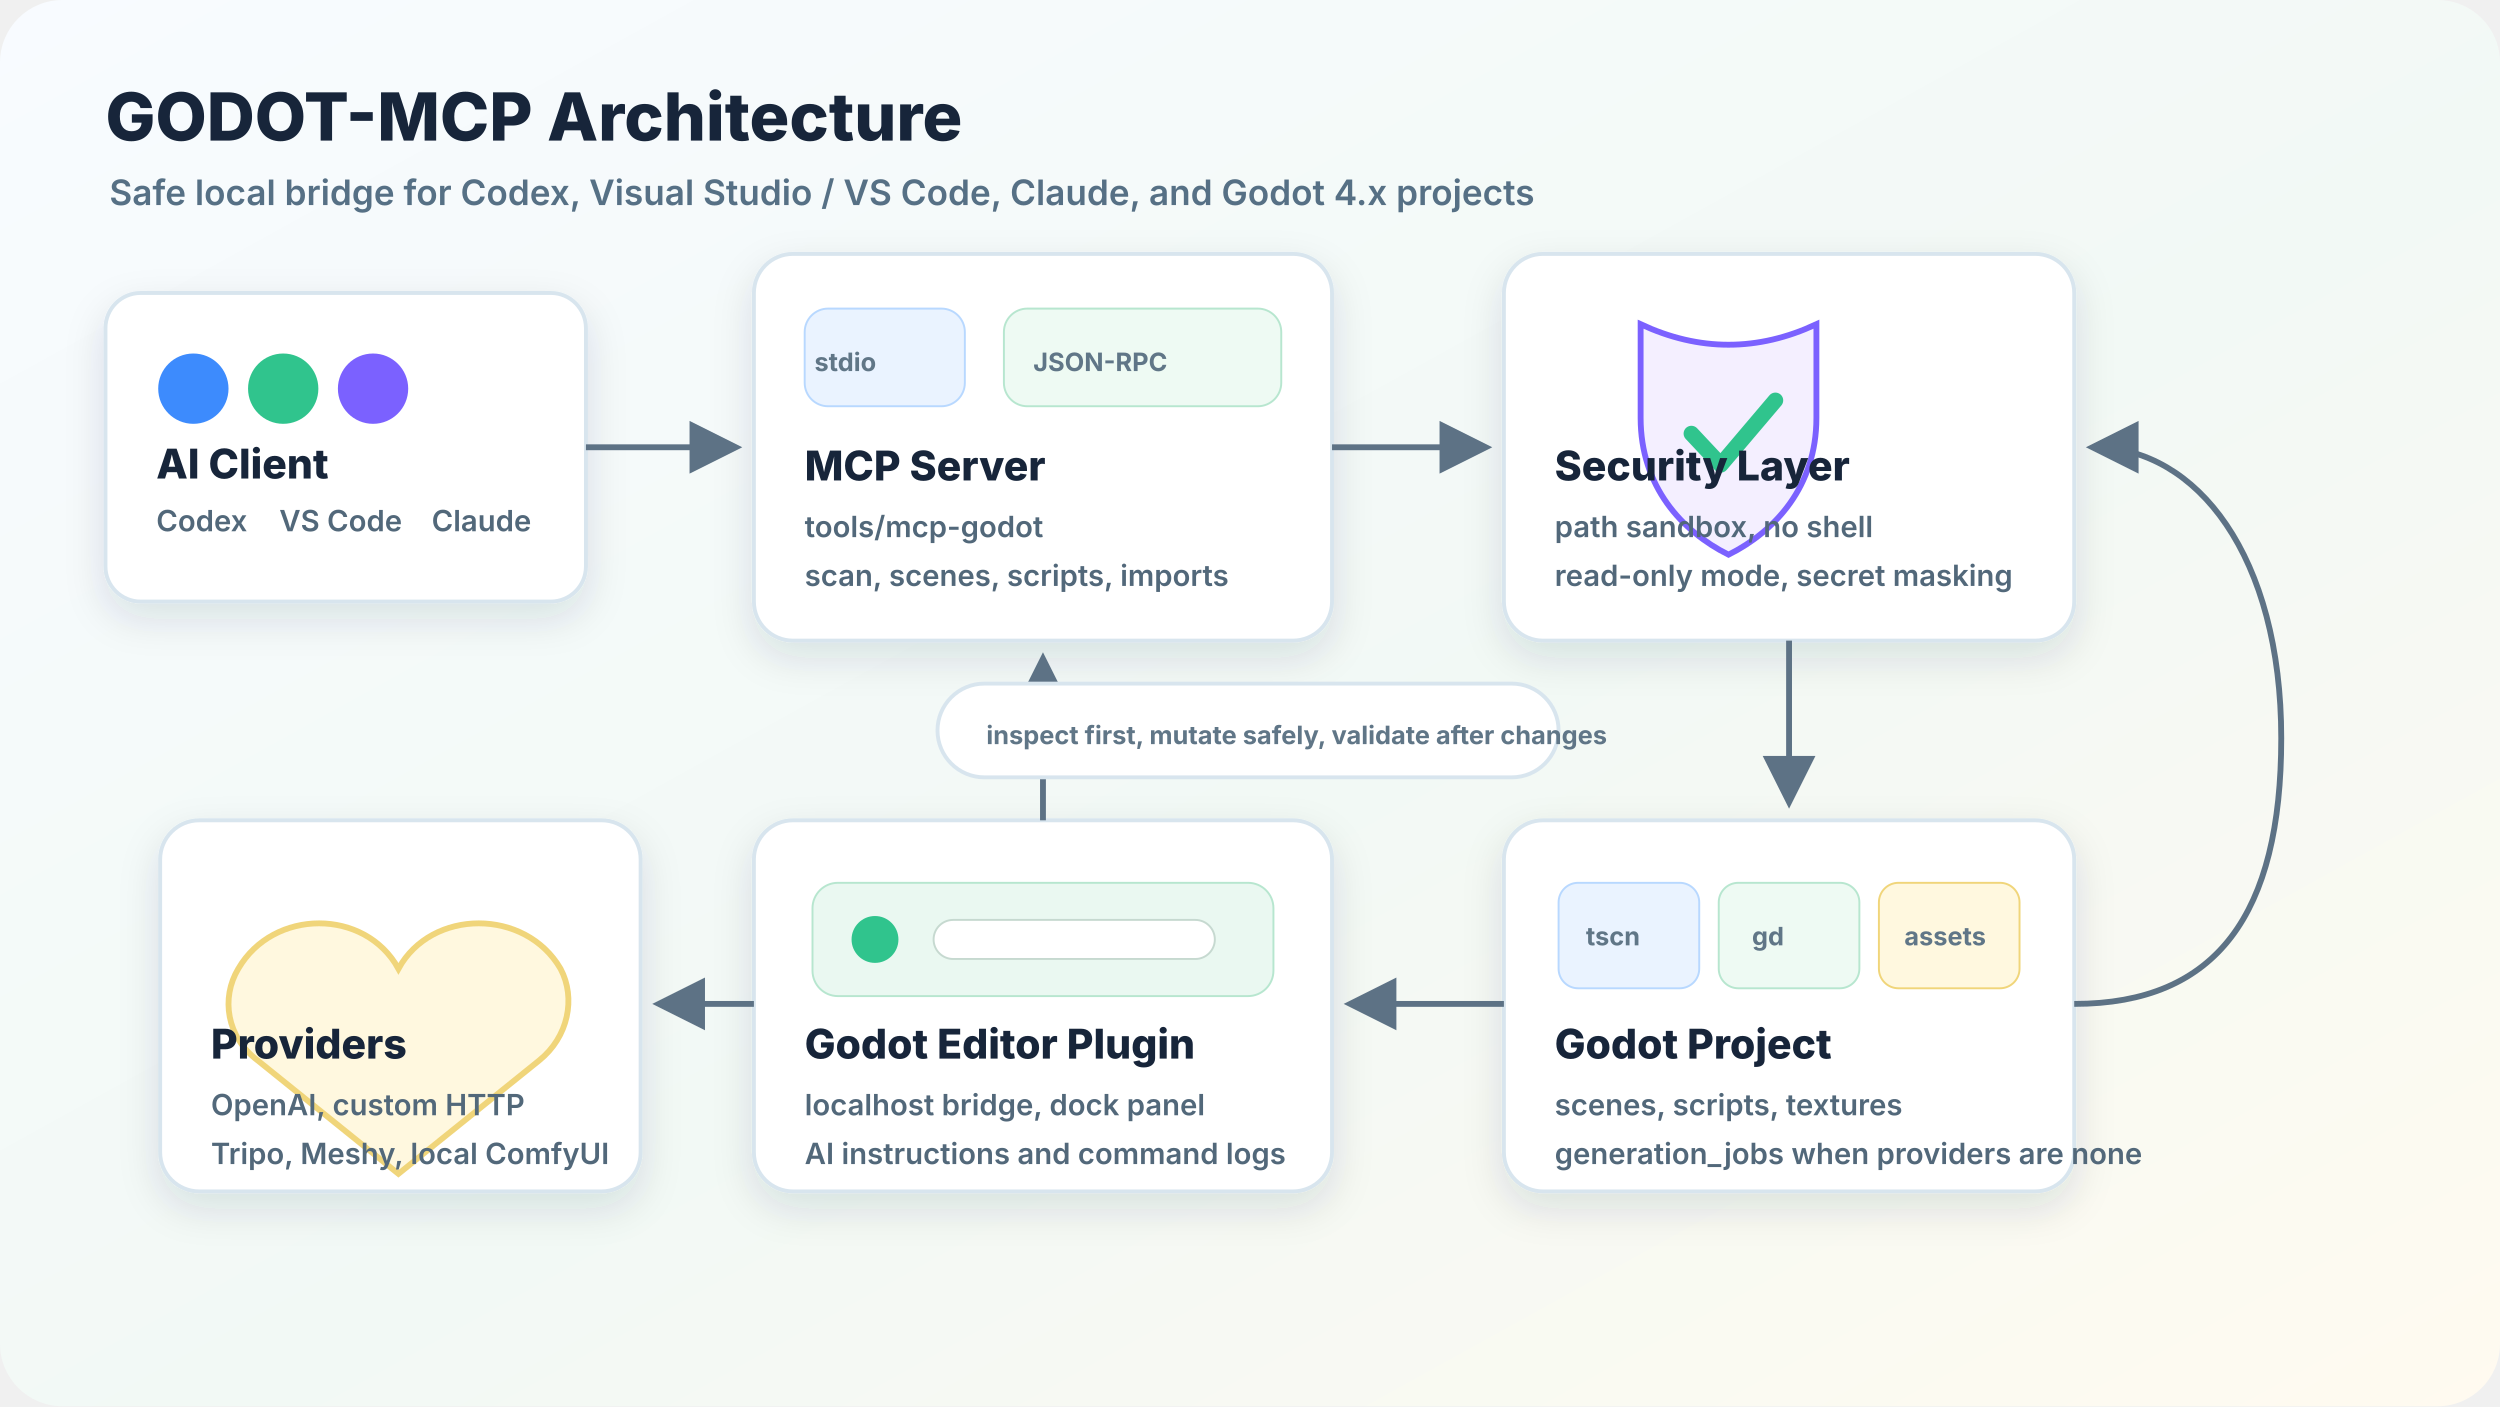
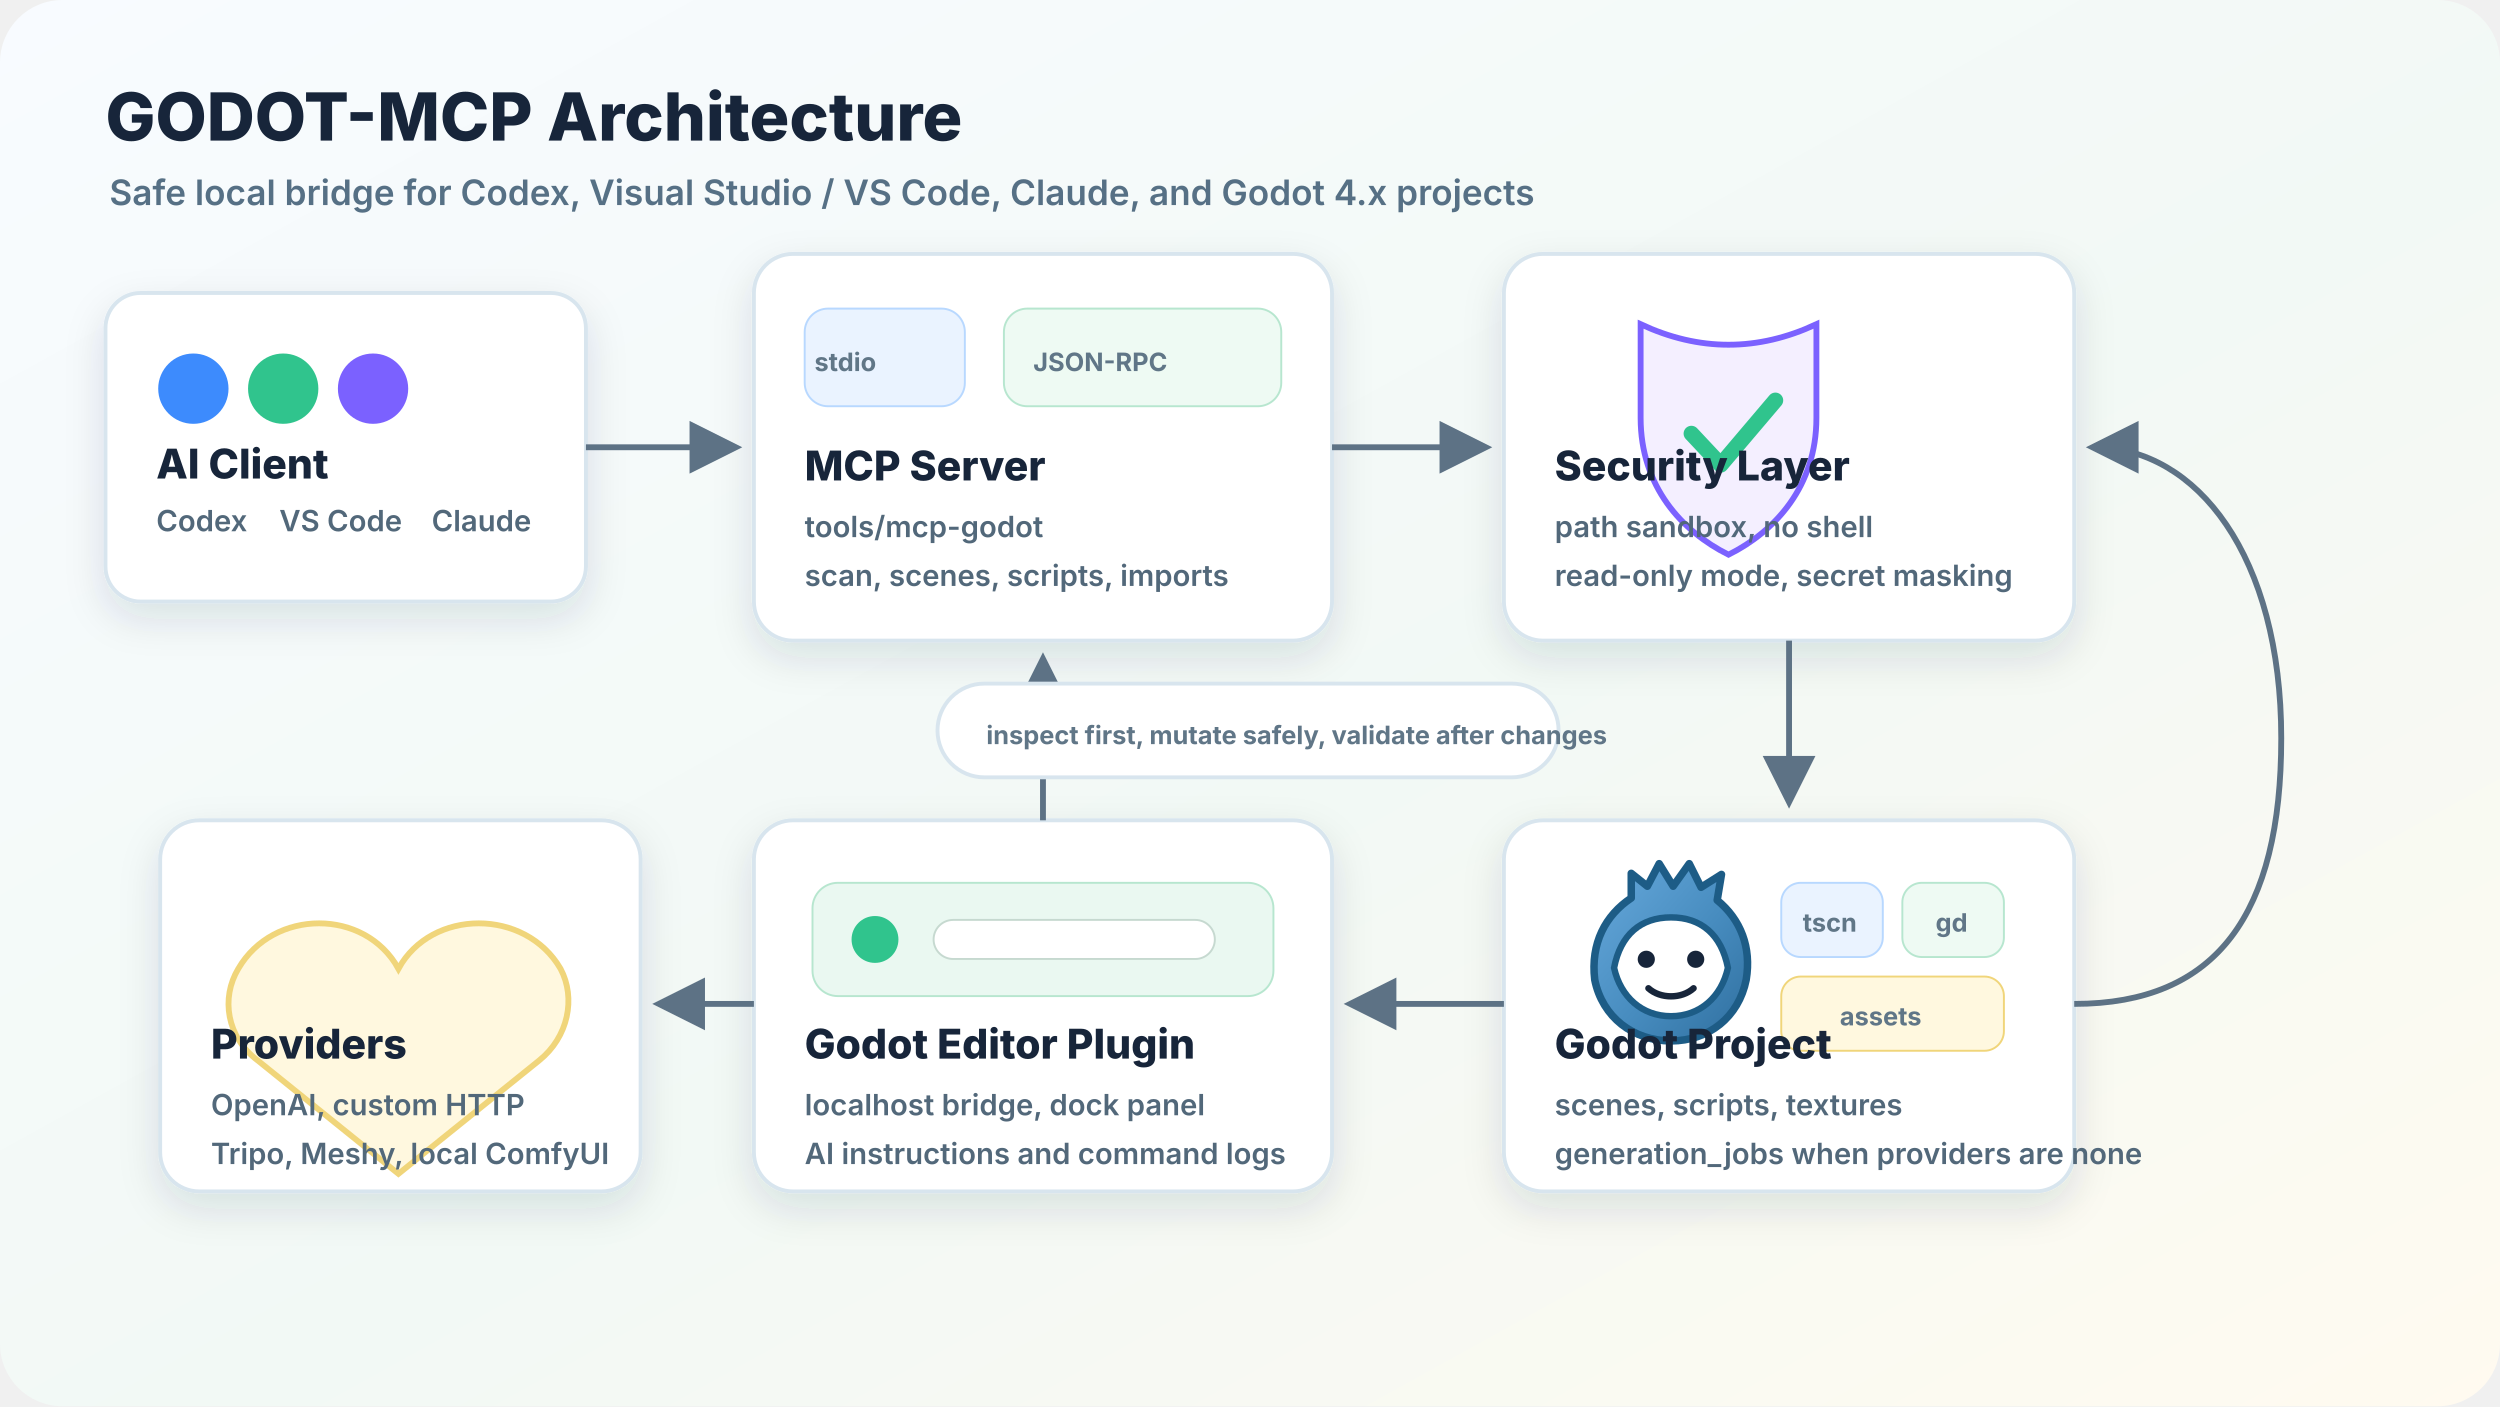
<svg xmlns="http://www.w3.org/2000/svg" width="1280" height="720" viewBox="0 0 1280 720" role="img" aria-labelledby="title desc">
  <defs>
    <linearGradient id="bg" x1="0" y1="0" x2="1" y2="1">
      <stop offset="0" stop-color="#f8fbff" />
      <stop offset="0.55" stop-color="#f2f9f5" />
      <stop offset="1" stop-color="#fffaf0" />
    </linearGradient>
    <marker id="arrow" viewBox="0 0 10 10" refX="8.5" refY="5" markerWidth="9" markerHeight="9" orient="auto-start-reverse">
      <path d="M 0 0 L 10 5 L 0 10 z" fill="#5d7285" />
    </marker>
    <filter id="shadow" x="-12%" y="-18%" width="124%" height="140%">
      <feDropShadow dx="0" dy="8" stdDeviation="10" flood-color="#17324d" flood-opacity="0.12" />
    </filter>
+     <linearGradient id="godotBlue" x1="0" y1="0" x2="1" y2="1">
+       <stop offset="0" stop-color="#67a9dc" />
+       <stop offset="0.55" stop-color="#478cbf" />
+       <stop offset="1" stop-color="#2f6f9f" />
+     </linearGradient>
    <style>
      .title { font: 800 34px "Segoe UI", Inter, Arial, sans-serif; fill: #17253a; }
      .subtitle { font: 600 18px "Segoe UI", Inter, Arial, sans-serif; fill: #567085; }
      .box-title { font: 800 21px "Segoe UI", Inter, Arial, sans-serif; fill: #17253a; }
      .box-text { font: 600 15px "Segoe UI", Inter, Arial, sans-serif; fill: #52687a; }
      .tiny { font: 700 13px "Segoe UI", Inter, Arial, sans-serif; fill: #607687; }
      .card { fill: #ffffff; stroke: #d8e5ee; stroke-width: 2; filter: url(#shadow); }
      .line { fill: none; stroke: #5d7285; stroke-width: 3; marker-end: url(#arrow); }
    </style>
  </defs>
  <rect width="1280" height="720" rx="32" fill="url(#bg)" />
  <text x="54" y="72" class="title">GODOT-MCP Architecture</text>
  <text x="56" y="105" class="subtitle">Safe local bridge for Codex, Visual Studio / VS Code, Claude, and Godot 4.x projects</text>
  <g transform="translate(54 150)">
    <rect class="card" width="246" height="158" rx="18" />
    <circle cx="45" cy="49" r="18" fill="#3d8bfd" />
    <circle cx="91" cy="49" r="18" fill="#30c48d" />
    <circle cx="137" cy="49" r="18" fill="#7b61ff" />
    <text x="26" y="95" class="box-title">AI Client</text>
    <text x="26" y="122" class="box-text">Codex</text>
    <text x="89" y="122" class="box-text">VS Code</text>
    <text x="167" y="122" class="box-text">Claude</text>
  </g>
  <g transform="translate(386 130)">
    <rect class="card" width="296" height="198" rx="20" />
    <rect x="26" y="28" width="82" height="50" rx="12" fill="#eaf3ff" stroke="#b8d8ff" />
    <rect x="128" y="28" width="142" height="50" rx="12" fill="#eefaf3" stroke="#b7e6cf" />
    <text x="31" y="60" class="tiny">stdio</text>
    <text x="143" y="60" class="tiny">JSON-RPC</text>
    <text x="26" y="116" class="box-title">MCP Server</text>
    <text x="26" y="145" class="box-text">tools/mcp-godot</text>
    <text x="26" y="170" class="box-text">scan, scenes, scripts, imports</text>
  </g>
  <g transform="translate(770 130)">
    <rect class="card" width="292" height="198" rx="20" />
    <path d="M70 36 C100 50 130 50 160 36 V84 C160 119 139 142 115 154 C91 142 70 119 70 84 Z" fill="#f4efff" stroke="#7b61ff" stroke-width="3" />
    <path d="M96 92 L111 108 L139 75" fill="none" stroke="#30c48d" stroke-width="8" stroke-linecap="round" stroke-linejoin="round" />
    <text x="26" y="116" class="box-title">Security Layer</text>
    <text x="26" y="145" class="box-text">path sandbox, no shell</text>
    <text x="26" y="170" class="box-text">read-only mode, secret masking</text>
  </g>
  <g transform="translate(770 420)">
    <rect class="card" width="292" height="190" rx="20" />
-     <rect x="28" y="32" width="72" height="54" rx="10" fill="#eaf3ff" stroke="#b8d8ff" />
-     <rect x="110" y="32" width="72" height="54" rx="10" fill="#eefaf3" stroke="#b7e6cf" />
-     <rect x="192" y="32" width="72" height="54" rx="10" fill="#fff8df" stroke="#f0d57a" />
-     <text x="42" y="64" class="tiny">tscn</text>
-     <text x="127" y="64" class="tiny">gd</text>
-     <text x="205" y="64" class="tiny">assets</text>
+     <g transform="translate(30 20) scale(0.55)">
+       <path d="M30 112 C26 78 40 52 64 36 L64 13 L79 25 L90 4 L103 25 L118 4 L129 26 L148 14 L144 38 C166 56 176 82 171 112 C164 147 136 169 101 169 C66 169 37 147 30 112 Z" fill="url(#godotBlue)" stroke="#1d5c86" stroke-width="7" stroke-linejoin="round" />
+       <path d="M48 101 C54 70 73 54 101 54 C129 54 148 70 154 101 C148 128 128 146 101 146 C74 146 54 128 48 101 Z" fill="#ffffff" stroke="#1d5c86" stroke-width="6" />
+       <circle cx="78" cy="93" r="8" fill="#17253a" />
+       <circle cx="124" cy="93" r="8" fill="#17253a" />
+       <path d="M80 120 C91 130 111 130 122 120" fill="none" stroke="#17253a" stroke-width="6" stroke-linecap="round" />
+     </g>
+     <rect x="142" y="32" width="52" height="38" rx="10" fill="#eaf3ff" stroke="#b8d8ff" />
+     <rect x="204" y="32" width="52" height="38" rx="10" fill="#eefaf3" stroke="#b7e6cf" />
+     <rect x="142" y="80" width="114" height="38" rx="10" fill="#fff8df" stroke="#f0d57a" />
+     <text x="153" y="57" class="tiny">tscn</text>
+     <text x="221" y="57" class="tiny">gd</text>
+     <text x="172" y="105" class="tiny">assets</text>
    <text x="26" y="122" class="box-title">Godot Project</text>
    <text x="26" y="151" class="box-text">scenes, scripts, textures</text>
    <text x="26" y="176" class="box-text">generation_jobs when providers are none</text>
  </g>
  <g transform="translate(386 420)">
    <rect class="card" width="296" height="190" rx="20" />
    <rect x="30" y="32" width="236" height="58" rx="13" fill="#eaf8f1" stroke="#b7e6cf" />
    <circle cx="62" cy="61" r="12" fill="#30c48d" />
    <rect x="92" y="51" width="144" height="20" rx="10" fill="#ffffff" stroke="#c6d9d0" />
    <text x="26" y="122" class="box-title">Godot Editor Plugin</text>
    <text x="26" y="151" class="box-text">localhost bridge, dock panel</text>
    <text x="26" y="176" class="box-text">AI instructions and command logs</text>
  </g>
  <g transform="translate(82 420)">
    <rect class="card" width="246" height="190" rx="20" />
    <path d="M40 76 C58 45 105 45 122 76 C139 45 187 45 205 76 C213 91 209 111 194 123 L122 181 L50 123 C34 111 31 91 40 76 Z" fill="#fff8df" stroke="#f0d57a" stroke-width="3" />
    <text x="26" y="122" class="box-title">Providers</text>
    <text x="26" y="151" class="box-text">OpenAI, custom HTTP</text>
    <text x="26" y="176" class="box-text">Tripo, Meshy, local ComfyUI</text>
  </g>
  <path class="line" d="M300 229 H376" />
  <path class="line" d="M682 229 H760" />
  <path class="line" d="M916 328 V410" />
  <path class="line" d="M770 514 H692" />
  <path class="line" d="M386 514 H338" />
  <path class="line" d="M534 420 V338" />
  <path class="line" d="M1062 514 C1135 514 1168 468 1168 378 C1168 285 1125 229 1072 229" />
  <g transform="translate(480 350)">
    <rect width="318" height="48" rx="24" fill="#ffffff" stroke="#d8e5ee" stroke-width="2" />
    <text x="25" y="31" class="tiny">inspect first, mutate safely, validate after changes</text>
  </g>
</svg>
